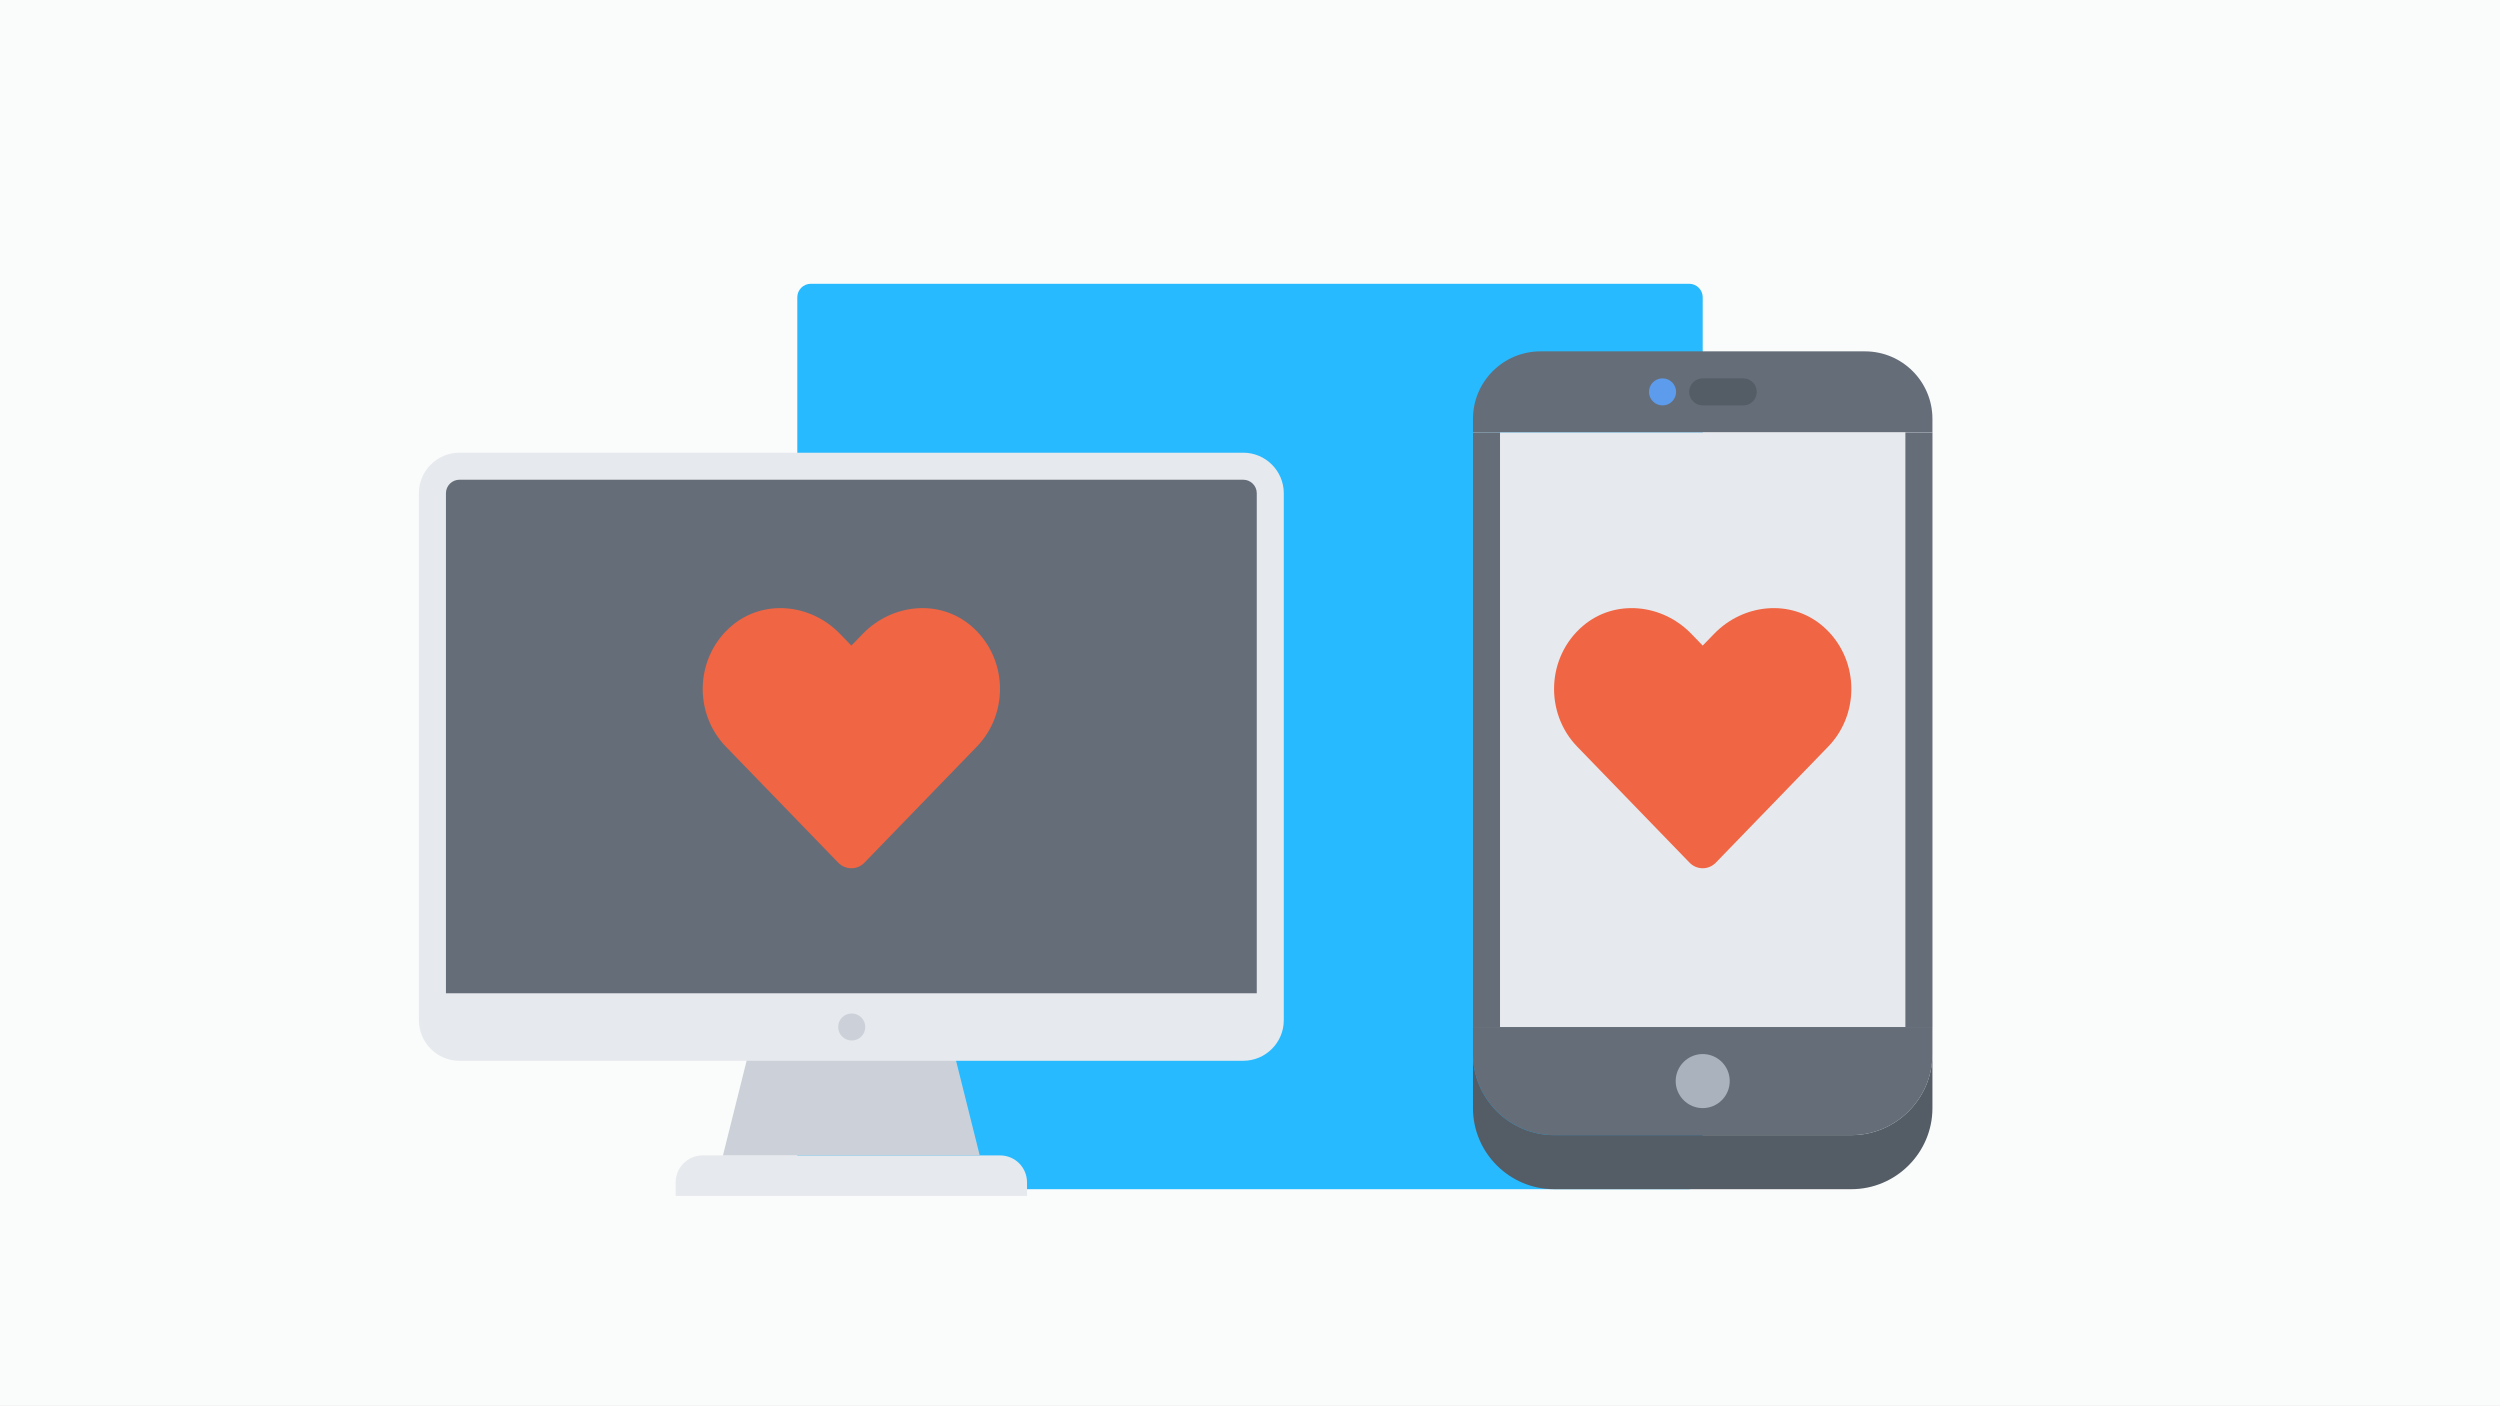
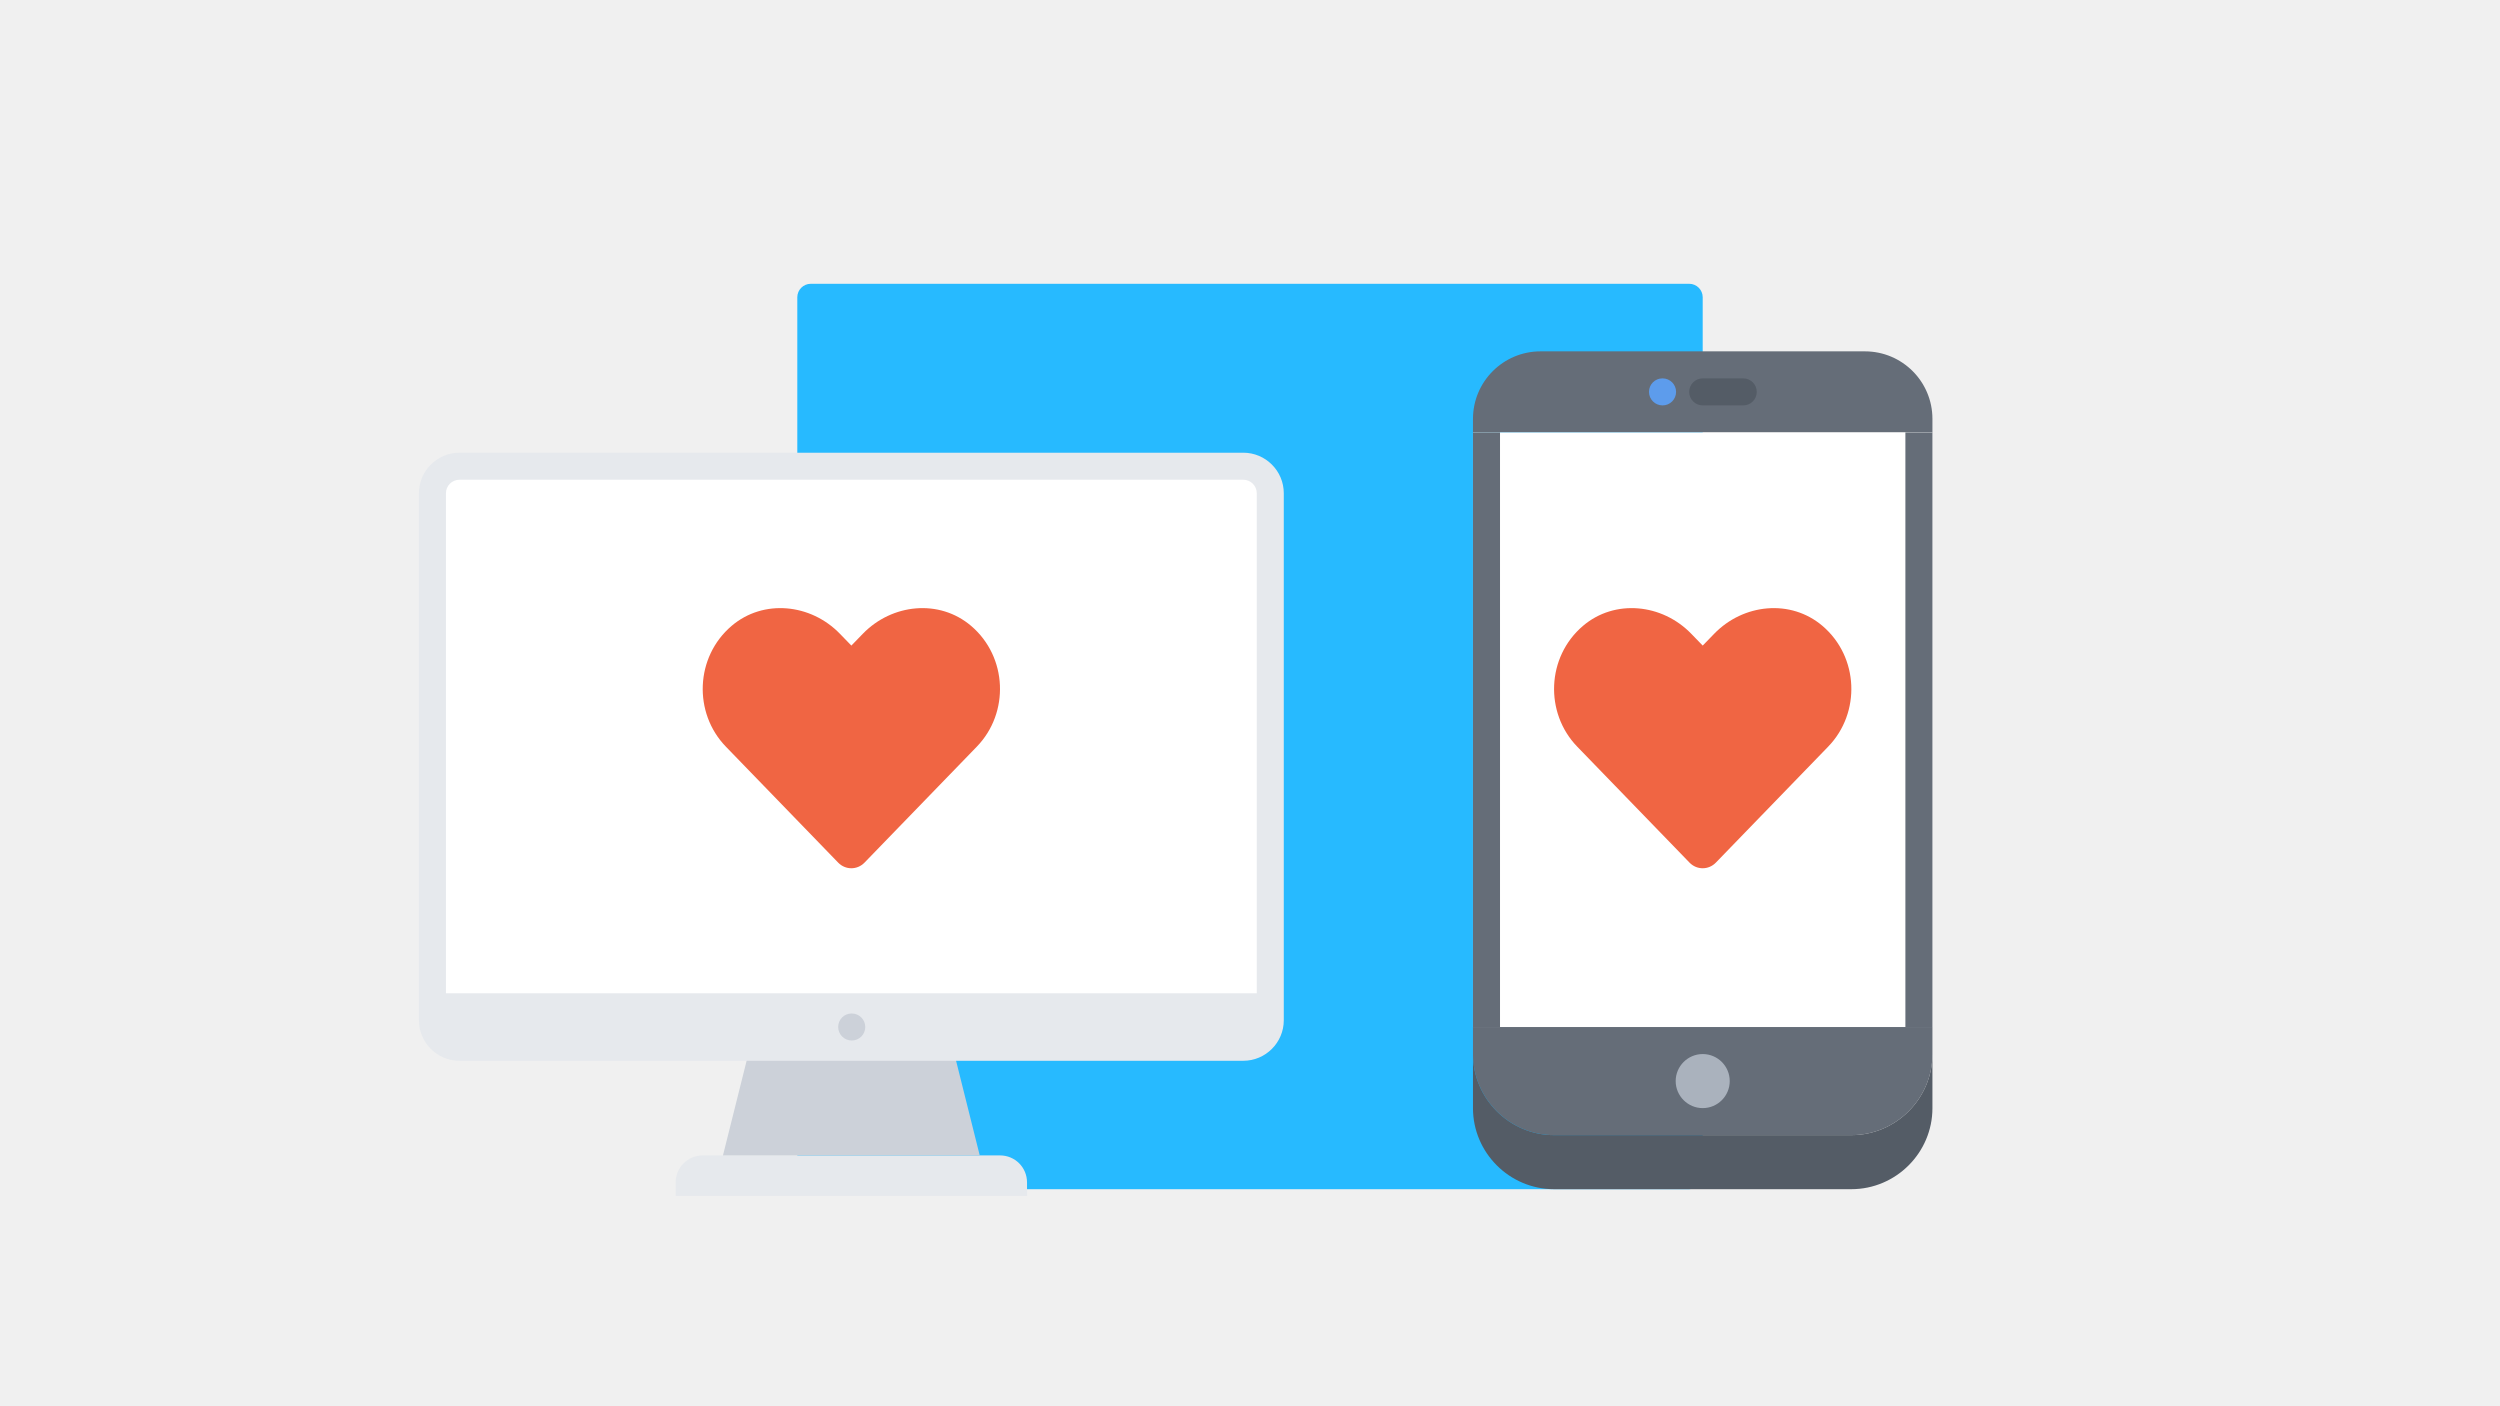
<svg xmlns="http://www.w3.org/2000/svg" height="104" viewBox="0 0 185 104" width="185">
  <g fill="none" fill-rule="evenodd">
-     <path d="m0 0h185v104h-185z" fill="#fafbfb" />
    <rect fill="#27baff" height="67" rx="1" width="67" x="59" y="21" />
    <g fill-rule="nonzero">
      <g transform="translate(31 33)">
        <g transform="translate(1 2)">
-           <path d="m60.01 0h-58.02c-1.1 0-1.99.889-1.99 1.99v37.01h.05 61.95v-37.01c0-1.101-.89-1.99-1.99-1.99z" fill="#656d78" />
+           <path d="m60.01 0h-58.02c-1.1 0-1.99.889-1.99 1.99v37.01h.05 61.95v-37.01c0-1.101-.89-1.99-1.99-1.99z" fill="#fff" />
          <path d="m22 50.5h18 2c1.11 0 2 .889 2 2v1h-26v-1c0-1.111.9-2 2-2z" fill="#e6e9ed" />
          <path d="m38.5 42.5 2 8h-19.001l2-8z" fill="#ccd1d9" />
          <path d="m.05 38.5h61.95v2.01c0 1.1-.89 1.99-1.99 1.99h-22.01-14-22.01c-1.1 0-1.99-.891-1.99-1.99v-2.01z" fill="#e6e9ed" />
        </g>
        <path d="m61 45.498h-58c-1.654 0-3-1.346-3-3v-38.998c0-1.654 1.346-3 3-3h58c1.654 0 3 1.346 3 3v38.998c0 1.654-1.346 3-3 3zm-58-42.998c-.552 0-1 .449-1 1v38.998c0 .553.448 1 1 1h58c.552 0 1-.447 1-1v-38.998c0-.551-.448-1-1-1z" fill="#e6e9ed" />
        <path d="m32.03 43.998c-.553 0-1.005-.447-1.005-1s.442-1 .994-1h.011c.552 0 1 .447 1 1s-.448 1-1 1z" fill="#ccd1d9" />
      </g>
      <path d="m63.972 63.835 8.314-8.585c2.419-2.496 2.277-6.63-.421-8.933-2.355-2.007-5.857-1.646-8.018.584l-.846.872-.846-.872c-2.157-2.23-5.663-2.591-8.018-.584-2.698 2.303-2.84 6.437-.425 8.933l8.314 8.585c.537.554 1.409.554 1.946 0z" fill="#f06543" />
      <g transform="translate(109 26)">
        <path d="m34 6h-34v-1c0-2.76 2.24-5 5-5h24c2.77 0 5 2.24 5 5z" fill="#656d78" />
        <path d="m17 50h-17v2c0 3.3 2.7 6 6 6h11 11c3.3 0 6-2.7 6-6v-2z" fill="#656d78" />
        <path d="m17 52c1.11 0 2 .9 2 2s-.89 2-2 2c-1.1 0-2-.9-2-2s.9-2 2-2z" fill="#aab2bd" />
        <path d="m34 52v4c0 3.3-2.7 6-6 6h-22c-3.3 0-6-2.7-6-6v-4c0 3.3 2.7 6 6 6h11 11c3.3 0 6-2.7 6-6z" fill="#545c66" />
-         <path d="m0 6v44h17 17v-44z" fill="#e6e9ed" />
+         <path d="m0 6v44h17 17v-44z" fill="#fff" />
        <path d="m14.03 4c-.553 0-1.005-.447-1.005-1s.442-1 .994-1h.011c.552 0 1 .447 1 1s-.448 1-1 1z" fill="#5d9cec" />
        <path d="m20 4h-3c-.553 0-1-.447-1-1s.447-1 1-1h3c.553 0 1 .447 1 1s-.447 1-1 1z" fill="#545c66" />
        <g fill="#656d78">
          <path d="m0 6h2.001v44h-2.001z" />
          <path d="m31.999 6h2.001v44h-2.001z" />
        </g>
      </g>
      <path d="m126.972 63.835 8.314-8.585c2.419-2.496 2.277-6.63-.421-8.933-2.355-2.007-5.857-1.646-8.018.584l-.846.872-.846-.872c-2.157-2.23-5.663-2.591-8.018-.584-2.698 2.303-2.84 6.437-.425 8.933l8.314 8.585c.537.554 1.409.554 1.946 0z" fill="#f06543" />
    </g>
  </g>
</svg>
